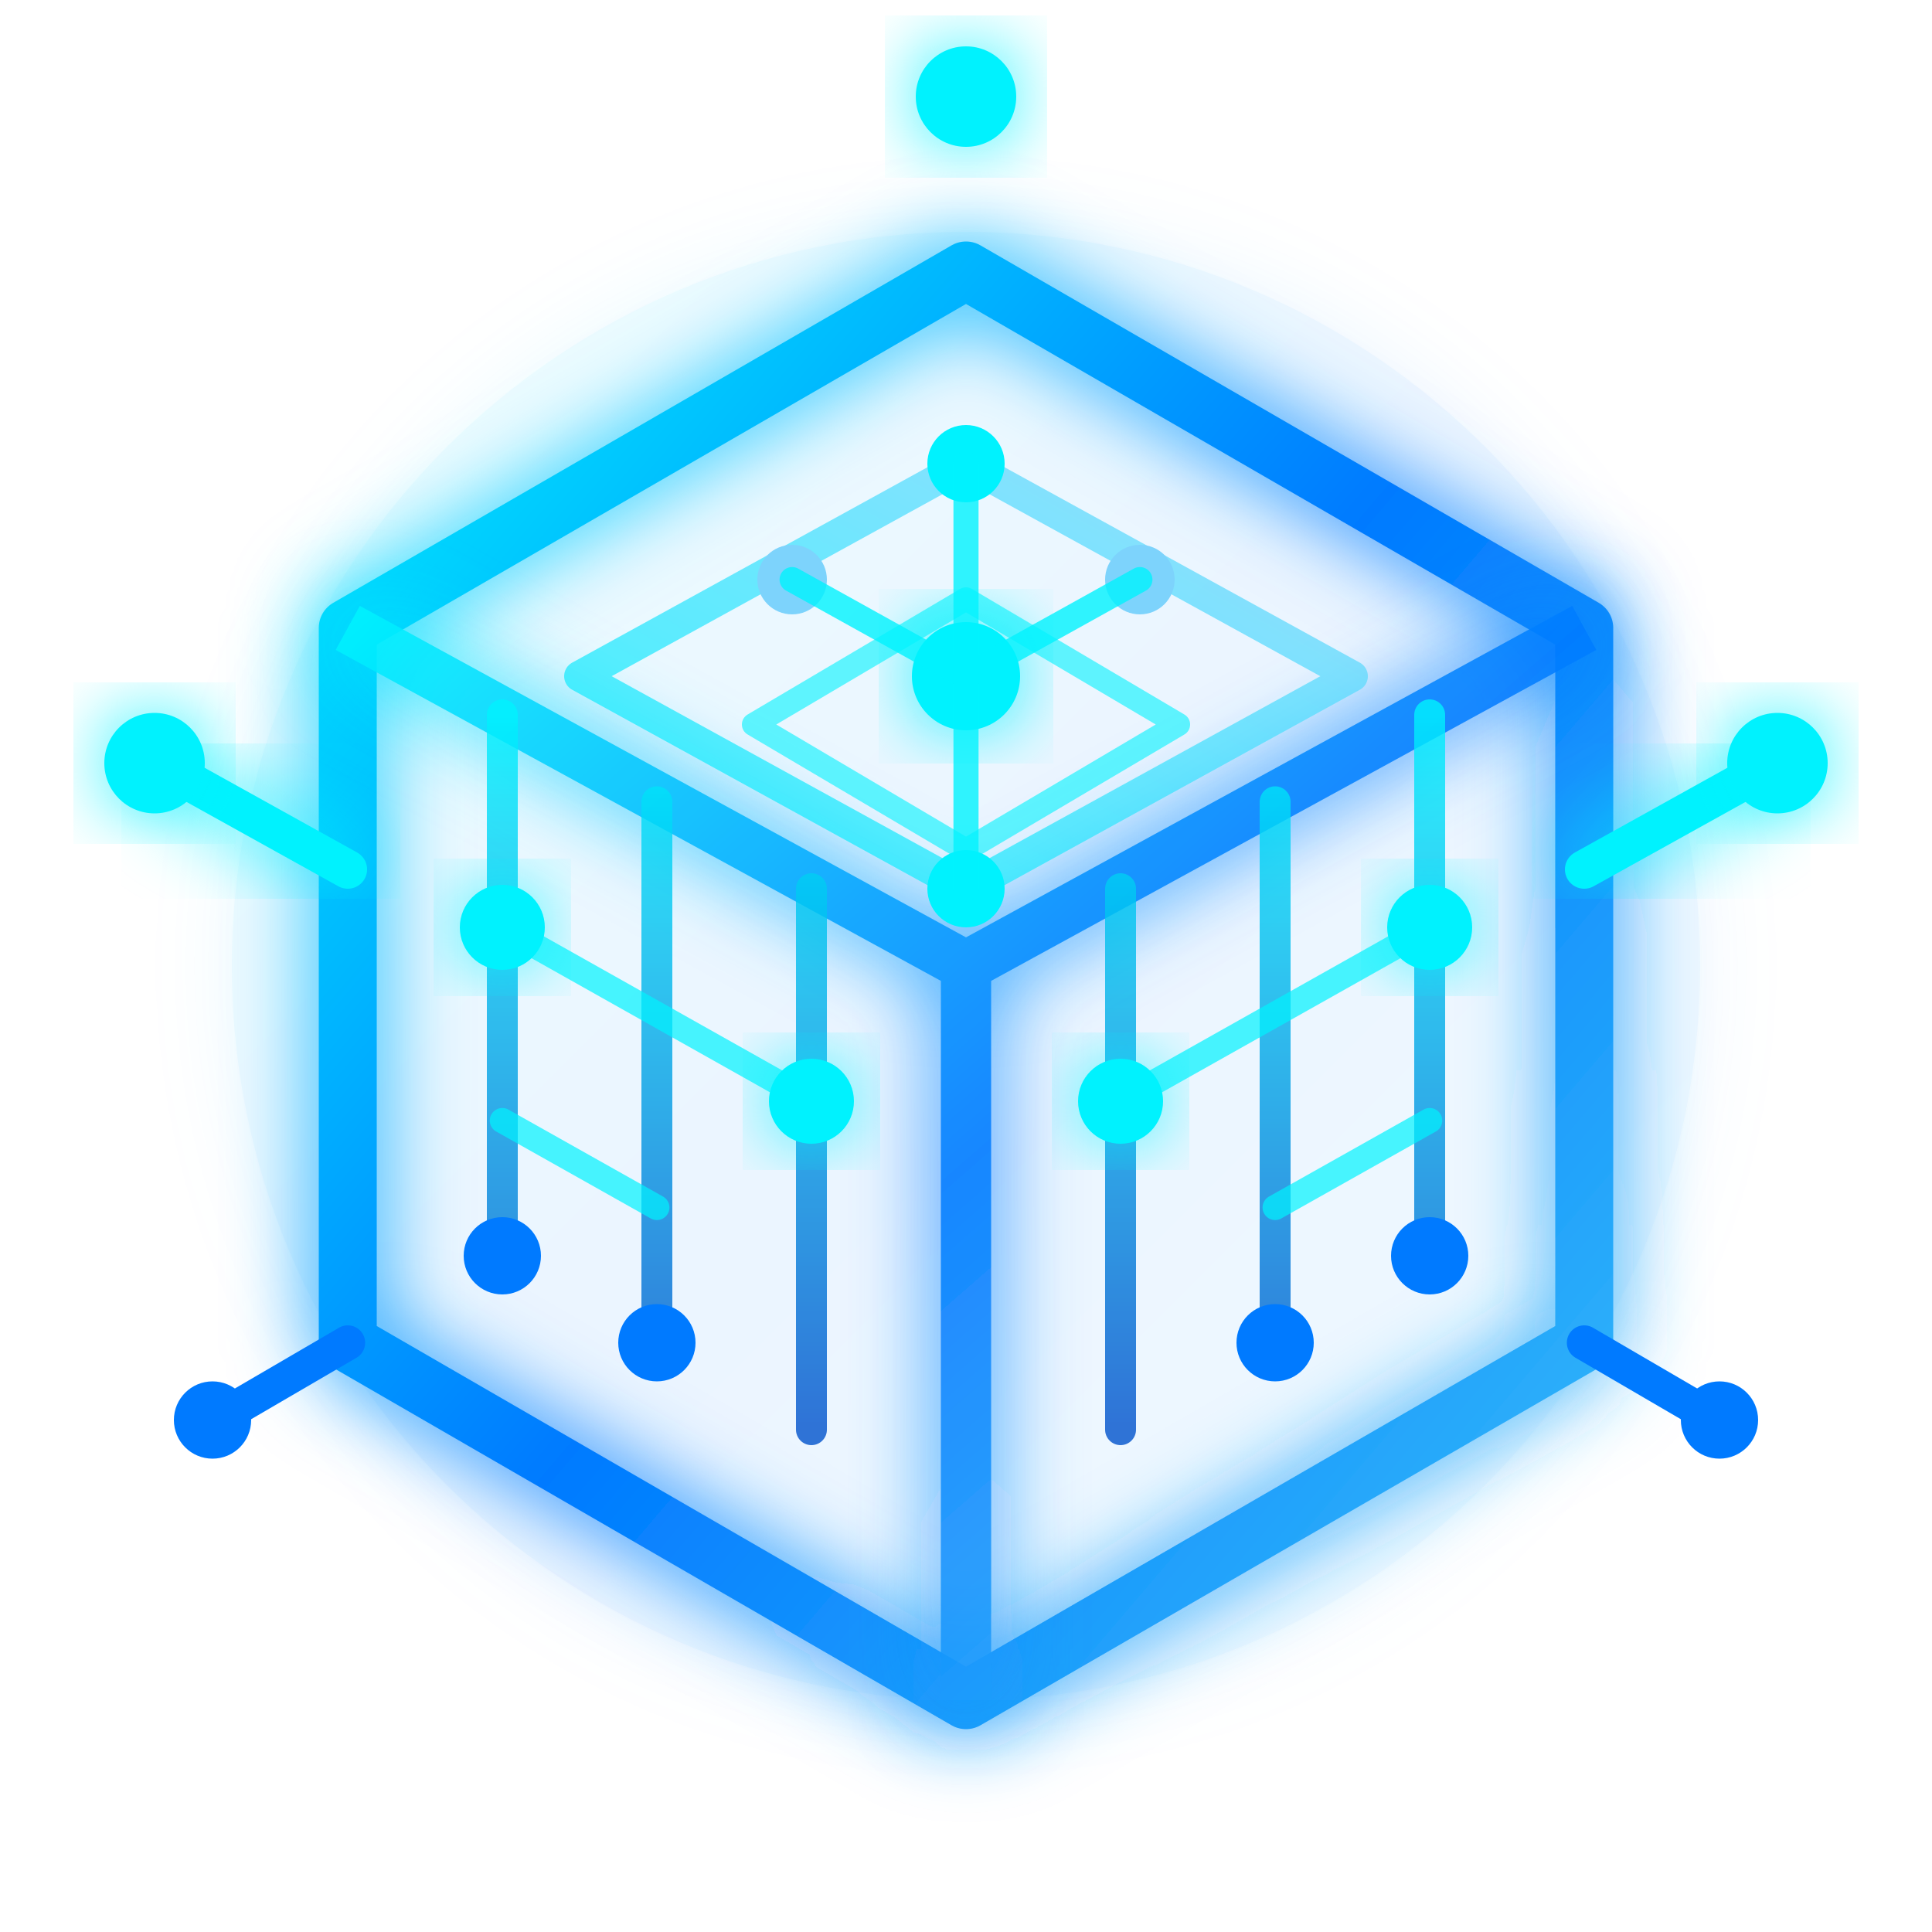
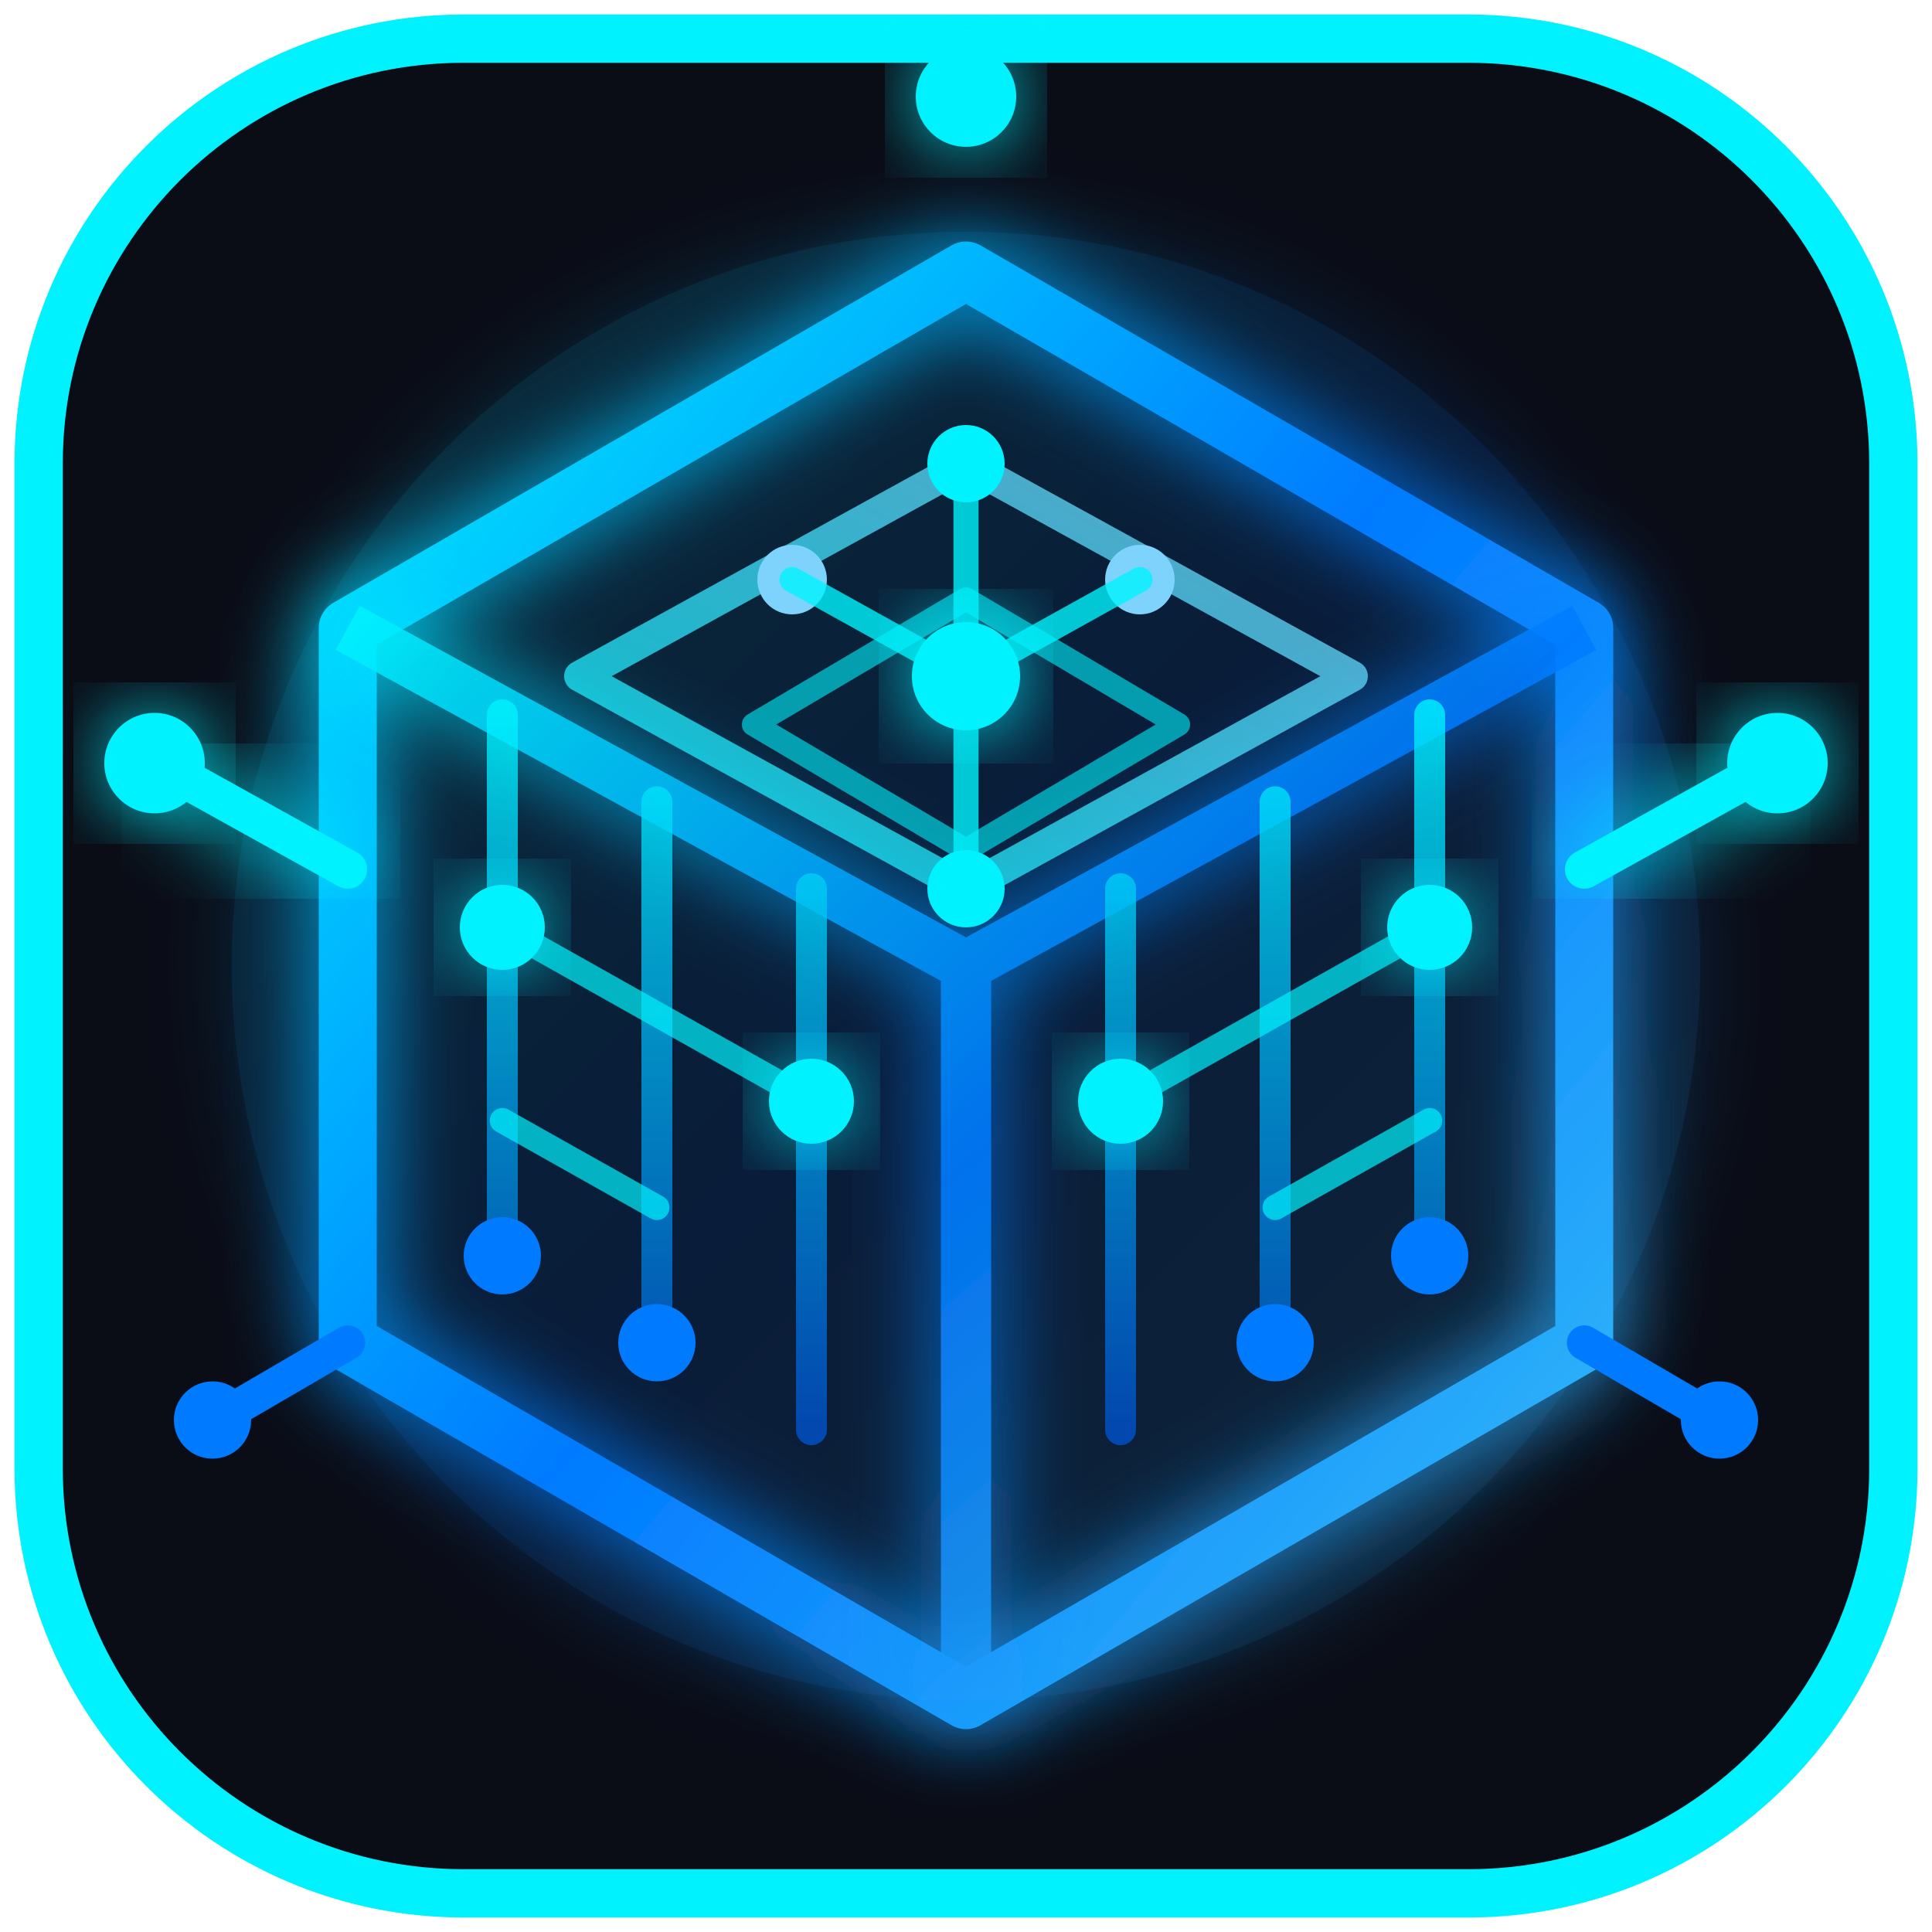
<svg xmlns="http://www.w3.org/2000/svg" viewBox="0 0 100 100" fill="none">
  <defs>
    <linearGradient id="cubeGlow" x1="0%" y1="0%" x2="100%" y2="100%">
      <stop offset="0%" stop-color="#00F2FE" />
      <stop offset="50%" stop-color="#007AFF" />
      <stop offset="100%" stop-color="#38BDF8" />
    </linearGradient>
    <linearGradient id="topFaceGlow" x1="0%" y1="100%" x2="100%" y2="0%">
      <stop offset="0%" stop-color="#00F2FE" />
      <stop offset="100%" stop-color="#7DD3FC" />
    </linearGradient>
    <linearGradient id="sideFaceGlow" x1="0%" y1="0%" x2="0%" y2="100%">
      <stop offset="0%" stop-color="#00F2FE" />
      <stop offset="100%" stop-color="#0052CC" />
    </linearGradient>
    <filter id="neonRefine" x="-30%" y="-30%" width="160%" height="160%">
      <feGaussianBlur stdDeviation="2.2" result="blur" />
      <feMerge>
        <feMergeNode in="blur" />
        <feMergeNode in="SourceGraphic" />
      </feMerge>
    </filter>
  </defs>
-   <circle cx="50" cy="50" r="38" fill="url(#cubeGlow)" opacity="0.08" filter="url(#neonRefine)" />
+   <rect x="2" y="2" width="96" height="96" rx="22" fill="#0A0C16" stroke="#00F2FE" stroke-width="2.5" />
+   <circle cx="50" cy="50" r="38" fill="url(#cubeGlow)" opacity="0.15" filter="url(#neonRefine)" />
  <path d="M50 14 L82 32.5 L82 69.5 L50 88 L18 69.5 L18 32.5 Z" stroke="url(#cubeGlow)" stroke-width="3" stroke-linejoin="round" filter="url(#neonRefine)" />
  <path d="M50 50 L50 88 M50 50 L18 32.5 M50 50 L82 32.5" stroke="url(#cubeGlow)" stroke-width="2.6" stroke-linejoin="round" filter="url(#neonRefine)" opacity="0.9" />
  <path d="M50 24 L70 35 L50 46 L30 35 Z" stroke="url(#topFaceGlow)" stroke-width="1.6" stroke-linejoin="round" opacity="0.75" />
  <path d="M50 31 L61 37.5 L50 44 L39 37.5 Z" stroke="#00F2FE" stroke-width="1.2" stroke-linejoin="round" opacity="0.6" />
  <circle cx="50" cy="35" r="2.8" fill="#00F2FE" filter="url(#neonRefine)" />
  <circle cx="41" cy="30" r="1.8" fill="#7DD3FC" />
  <circle cx="59" cy="30" r="1.8" fill="#7DD3FC" />
  <circle cx="50" cy="24" r="2" fill="#00F2FE" />
  <circle cx="50" cy="46" r="2" fill="#00F2FE" />
  <path d="M41 30 L50 35 L59 30 M50 24 L50 46" stroke="#00F2FE" stroke-width="1.3" stroke-linecap="round" opacity="0.8" />
  <path d="M26 37 L26 65 M34 41.5 L34 69.5 M42 46 L42 74" stroke="url(#sideFaceGlow)" stroke-width="1.6" stroke-linecap="round" opacity="0.8" />
  <path d="M26 48 L42 57 M26 58 L34 62.5" stroke="#00F2FE" stroke-width="1.3" stroke-linecap="round" opacity="0.7" />
  <circle cx="26" cy="48" r="2.2" fill="#00F2FE" filter="url(#neonRefine)" />
  <circle cx="42" cy="57" r="2.2" fill="#00F2FE" filter="url(#neonRefine)" />
  <circle cx="34" cy="69.5" r="2" fill="#007AFF" />
  <circle cx="26" cy="65" r="2" fill="#007AFF" />
  <path d="M74 37 L74 65 M66 41.5 L66 69.5 M58 46 L58 74" stroke="url(#sideFaceGlow)" stroke-width="1.6" stroke-linecap="round" opacity="0.8" />
  <path d="M58 57 L74 48 M66 62.5 L74 58" stroke="#00F2FE" stroke-width="1.3" stroke-linecap="round" opacity="0.7" />
  <circle cx="74" cy="48" r="2.2" fill="#00F2FE" filter="url(#neonRefine)" />
  <circle cx="58" cy="57" r="2.2" fill="#00F2FE" filter="url(#neonRefine)" />
  <circle cx="66" cy="69.5" r="2" fill="#007AFF" />
  <circle cx="74" cy="65" r="2" fill="#007AFF" />
  <path d="M50 14 L50 6" stroke="#00F2FE" stroke-width="2" stroke-linecap="round" filter="url(#neonRefine)" />
  <circle cx="50" cy="5" r="2.6" fill="#00F2FE" filter="url(#neonRefine)" />
  <path d="M18 45 L9 40" stroke="#00F2FE" stroke-width="2" stroke-linecap="round" filter="url(#neonRefine)" />
  <circle cx="8" cy="39.5" r="2.6" fill="#00F2FE" filter="url(#neonRefine)" />
  <path d="M82 45 L91 40" stroke="#00F2FE" stroke-width="2" stroke-linecap="round" filter="url(#neonRefine)" />
  <circle cx="92" cy="39.5" r="2.6" fill="#00F2FE" filter="url(#neonRefine)" />
  <path d="M18 69.5 L12 73" stroke="#007AFF" stroke-width="1.8" stroke-linecap="round" />
  <circle cx="11" cy="73.5" r="2" fill="#007AFF" />
  <path d="M82 69.5 L88 73" stroke="#007AFF" stroke-width="1.8" stroke-linecap="round" />
  <circle cx="89" cy="73.5" r="2" fill="#007AFF" />
</svg>
